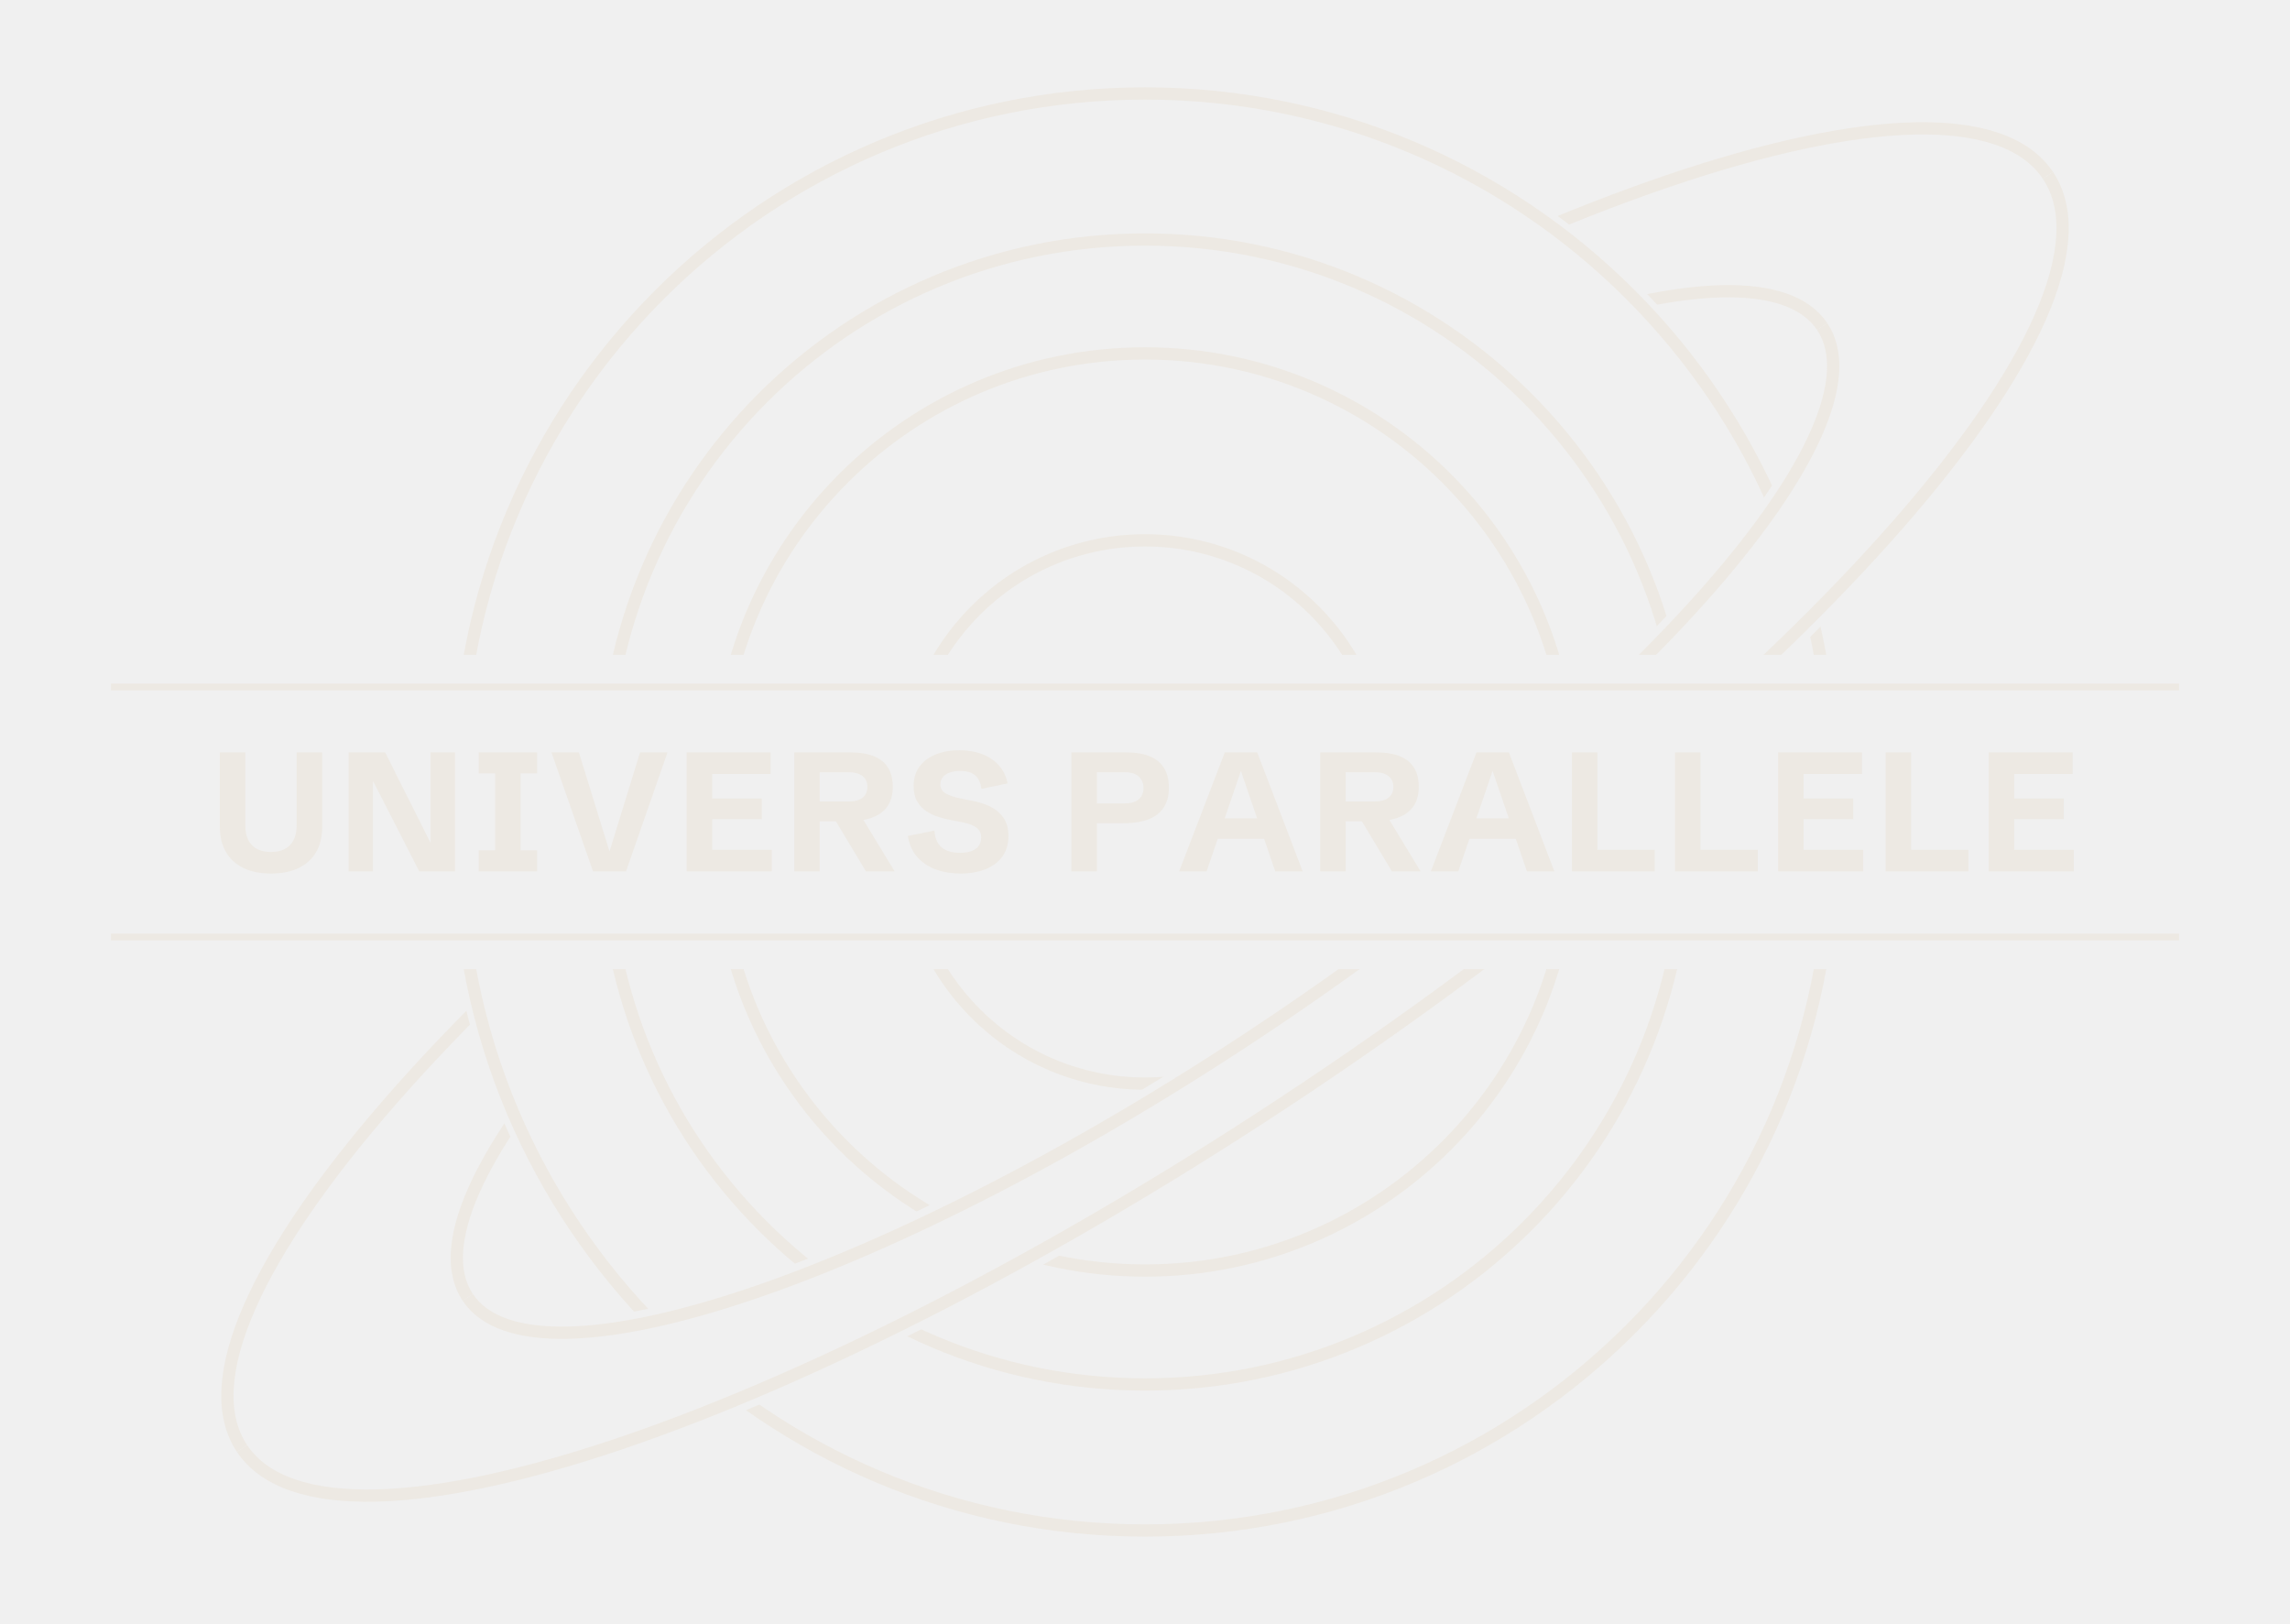
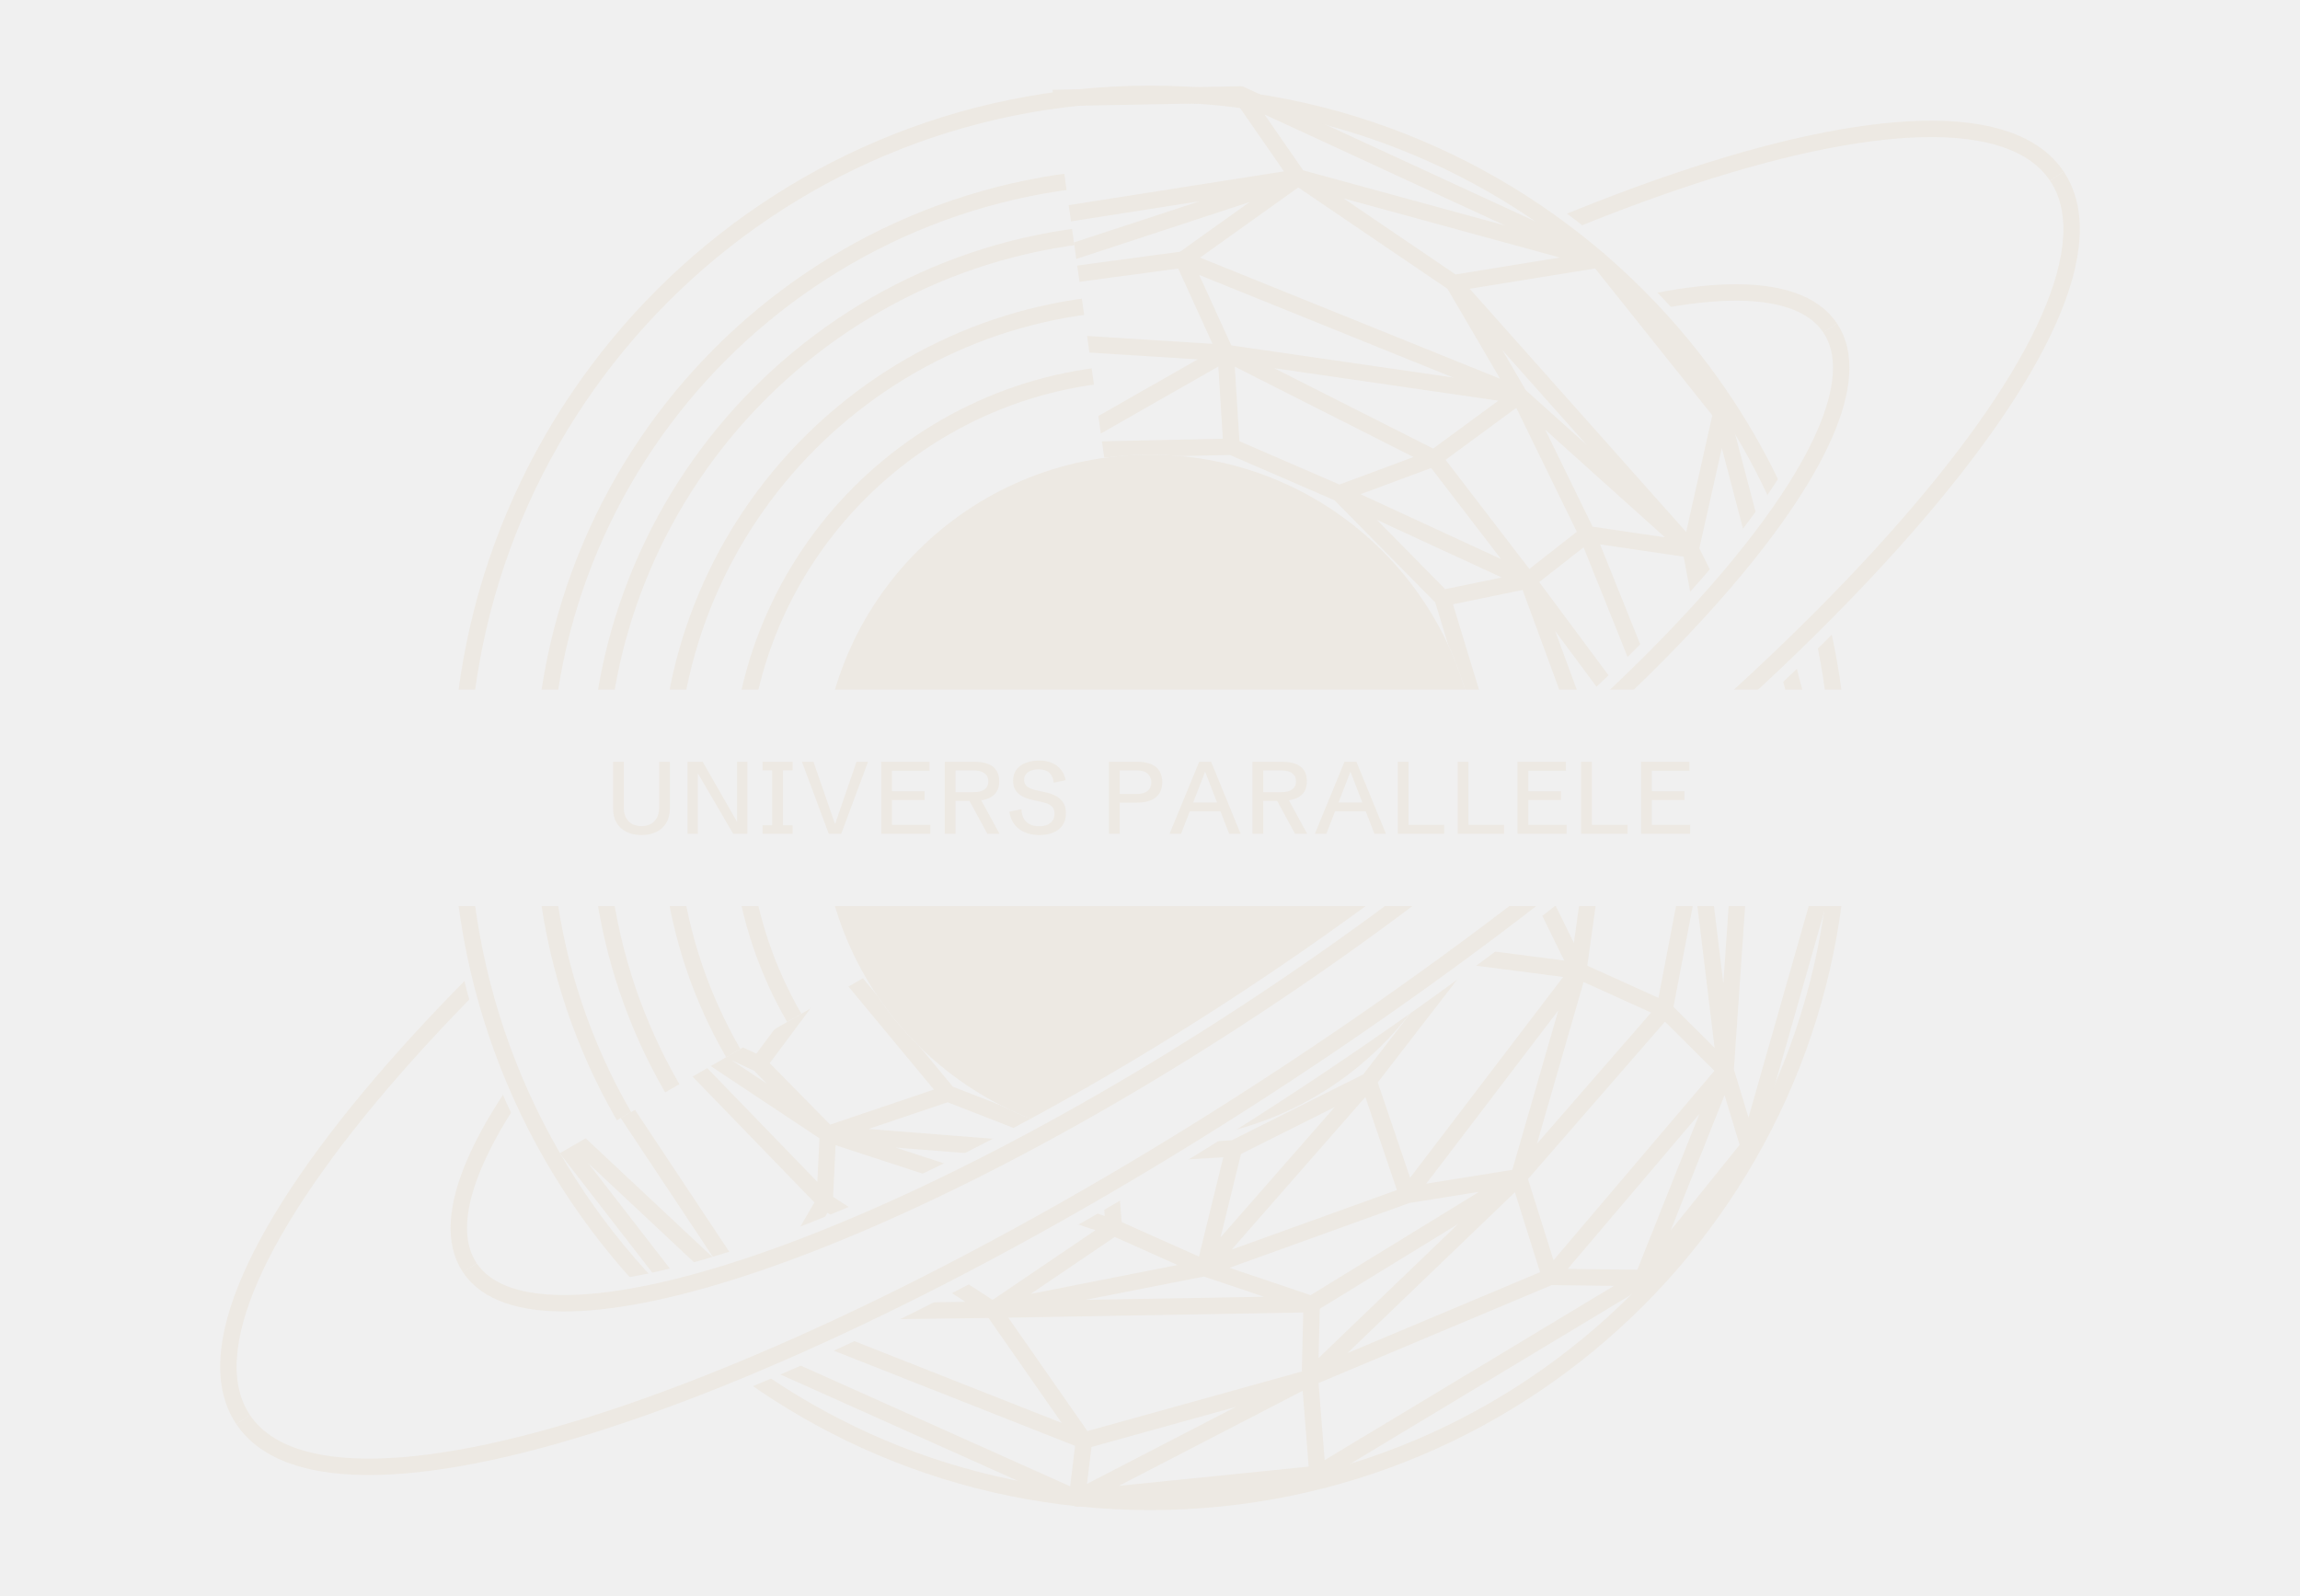
- <svg xmlns="http://www.w3.org/2000/svg" viewBox="-392 -278 784 556" width="784" height="556" role="img" aria-label="Univers Parallele">
+ <svg xmlns="http://www.w3.org/2000/svg" viewBox="-392 -272 784 544" width="784" height="544" role="img" aria-label="Univers Parallele">
  <defs>
    <clipPath id="u1s-avant">
      <rect x="-500" y="0" width="1000" height="300" />
    </clipPath>
-     <clipPath id="u1s-disque">
-       <circle r="235.0" />
-     </clipPath>
    <clipPath id="u1s-arriere">
      <rect x="-500" y="-300" width="1000" height="300" />
    </clipPath>
+     <clipPath id="u1s-disque">
+       <circle r="235" />
+     </clipPath>
    <mask id="u1s-hors-disque" maskUnits="userSpaceOnUse" x="-600" y="-600" width="1200" height="1200">
      <rect x="-600" y="-600" width="1200" height="1200" fill="#fff" />
-       <circle r="239.2" fill="#000" />
+       <circle r="240.6" fill="#000" />
    </mask>
    <mask id="u1s-sous-anneau" maskUnits="userSpaceOnUse" x="-600" y="-600" width="1200" height="1200">
      <rect x="-600" y="-600" width="1200" height="1200" fill="#fff" />
      <g>
        <g transform="rotate(-33.8)">
          <g clip-path="url(#u1s-avant)">
-             <path d="M-372 0 A372 100 0 1 0 372 0 A372 100 0 1 0 -372 0Z M-279 0 A279 75 0 1 0 279 0 A279 75 0 1 0 -279 0Z" fill="#000" fill-rule="evenodd" stroke="#000" stroke-width="9.2" />
+             <path d="M-372 0 A372 100 0 1 0 372 0 A372 100 0 1 0 -372 0Z M-279 0 A279 75 0 1 0 279 0 A279 75 0 1 0 -279 0Z" fill="#000" fill-rule="evenodd" stroke="#000" stroke-width="13.4" />
          </g>
        </g>
      </g>
    </mask>
+     <mask id="u1s-intact" maskUnits="userSpaceOnUse" x="-600" y="-600" width="1200" height="1200">
+       <path d="M0.0 0.0 L-346.4 200.0 L-361.5 171.2 L-374.3 141.2 L-384.5 110.3 L-392.2 78.6 L-397.3 46.4 L-399.8 14.0 L-399.6 -18.6 L-396.7 -51.1 L-391.3 -83.2 L-383.2 -114.7 L-372.6 -145.5 L-359.5 -175.3 L-344.1 -204.0 L-326.3 -231.3 L-306.4 -257.1 L-284.5 -281.2 L-260.7 -303.4 L-235.1 -323.6 L-208.0 -341.7 L-179.5 -357.5 L-149.8 -370.9 L-119.2 -381.8 L-87.7 -390.3 L-55.7 -396.1Z" fill="#fff" />
+     </mask>
+     <mask id="u1s-casse" maskUnits="userSpaceOnUse" x="-600" y="-600" width="1200" height="1200">
+       <rect x="-600" y="-600" width="1200" height="1200" fill="#fff" />
+       <path d="M0.0 0.0 L-346.4 200.0 L-361.5 171.2 L-374.3 141.2 L-384.5 110.3 L-392.2 78.6 L-397.3 46.4 L-399.8 14.0 L-399.6 -18.6 L-396.7 -51.1 L-391.3 -83.2 L-383.2 -114.7 L-372.6 -145.5 L-359.5 -175.3 L-344.1 -204.0 L-326.3 -231.3 L-306.4 -257.1 L-284.5 -281.2 L-260.7 -303.4 L-235.1 -323.6 L-208.0 -341.7 L-179.5 -357.5 L-149.8 -370.9 L-119.2 -381.8 L-87.7 -390.3 L-55.7 -396.1Z" fill="#000" />
+       <circle r="112" fill="#000" />
+     </mask>
    <mask id="u1-haut" maskUnits="userSpaceOnUse" x="-900" y="-900" width="1800" height="1800">
      <g fill="#fff">
-         <rect x="-900" y="-900" width="1800" height="857.2" />
+         <rect x="-900" y="-900" width="1800" height="868.1" />
      </g>
    </mask>
    <mask id="u1-bas" maskUnits="userSpaceOnUse" x="-900" y="-900" width="1800" height="1800">
      <g fill="#fff">
-         <rect x="-900" y="42.8" width="1800" height="857.2" />
+         <rect x="-900" y="31.9" width="1800" height="868.1" />
      </g>
    </mask>
  </defs>
-   <g transform="translate(0 -11)">
+   <g transform="translate(0 -5)">
    <g mask="url(#u1-haut)">
-       <g fill="none" stroke="#EDE9E3" stroke-width="4.2">
+       <g fill="none" stroke="#EDE9E3" stroke-width="5.6">
        <g mask="url(#u1s-sous-anneau)">
          <circle r="235" />
-           <circle r="185" />
-           <circle r="146" />
-           <circle r="82" />
-           <circle r="16" />
+           <g mask="url(#u1s-intact)">
+             <circle r="207" />
+             <circle r="188" />
+             <circle r="164" />
+             <circle r="140" />
+           </g>
+           <g mask="url(#u1s-casse)" stroke-linejoin="round" stroke-linecap="round">
+             <path d="M-32.6 -113.4L27.8 -114.7M-32.6 -113.4L-47.4 -151.3M-32.6 -113.4L25.8 -146.7M27.8 -114.7L64.5 -98.8M27.8 -114.7L25.8 -146.7M64.5 -98.8L99.7 -63.1M64.5 -98.8L96.8 -110.8M64.5 -98.8L128.8 -69.1M99.7 -63.1L117.9 -3.4M99.7 -63.1L128.8 -69.1M117.9 -3.4L107.4 48.9M117.9 -3.4L153.7 -1.4M117.9 -3.4L146.0 53.9M107.4 48.9L74.5 91.5M107.4 48.9L146.0 53.9M74.5 91.5L28.6 114.5M74.5 91.5L87.7 130.4M74.5 91.5L18.6 155.3M28.6 114.5L-14.3 117.1M28.6 114.5L18.6 155.3M-14.3 117.1L-68.9 95.8M-14.3 117.1L-12.3 141.5M-14.3 117.1L-109.8 109.6M-68.9 95.8L-106.8 50.1M-68.9 95.8L-109.8 109.6M-106.8 50.1L-133.3 85.7M-47.4 -151.3L25.8 -146.7M-47.4 -151.3L-66.7 -168.0M25.8 -146.7L96.8 -110.8M25.8 -146.7L11.3 -178.5M25.8 -146.7L125.9 -132.2M96.8 -110.8L128.8 -69.1M96.8 -110.8L125.9 -132.2M128.8 -69.1L153.7 -1.4M128.8 -69.1L149.0 -84.9M128.8 -69.1L186.6 8.7M153.7 -1.4L146.0 53.9M153.7 -1.4L186.6 8.7M146.0 53.9L87.7 130.4M146.0 53.9L175.4 67.2M146.0 53.9L125.7 124.3M87.7 130.4L18.6 155.3M87.7 130.4L125.7 124.3M18.6 155.3L-12.3 141.5M18.6 155.3L55.1 167.6M18.6 155.3L-53.6 169.5M-12.3 141.5L-109.8 109.6M-12.3 141.5L-53.6 169.5M-109.8 109.6L-133.3 85.7M-109.8 109.6L-110.9 132.5M-109.8 109.6L-175.0 66.3M-133.3 85.7L-175.0 66.3M-66.7 -168.0L11.3 -178.5M-66.7 -168.0L-77.7 -186.4M-66.7 -168.0L50.5 -206.5M11.3 -178.5L125.9 -132.2M11.3 -178.5L50.5 -206.5M125.9 -132.2L149.0 -84.9M125.9 -132.2L103.5 -170.5M125.9 -132.2L184.3 -79.7M149.0 -84.9L186.6 8.7M149.0 -84.9L184.3 -79.7M186.6 8.7L175.4 67.2M186.6 8.7L201.4 12.3M186.6 8.7L196.2 87.9M175.4 67.2L125.7 124.3M175.4 67.2L196.2 87.9M125.7 124.3L55.1 167.6M125.7 124.3L136.4 158.3M125.7 124.3L54.5 192.7M55.1 167.6L-53.6 169.5M55.1 167.6L54.5 192.7M-53.6 169.5L-110.9 132.5M-53.6 169.5L-22.5 214.1M-53.6 169.5L-133.0 170.5M-110.9 132.5L-175.0 66.3M-110.9 132.5L-133.0 170.5M-175.0 66.3L-183.2 94.9M-77.7 -186.4L50.5 -206.5M-77.7 -186.4L-38.1 -233.5M50.5 -206.5L103.5 -170.5M50.5 -206.5L30.9 -234.8M50.5 -206.5L152.9 -178.5M103.5 -170.5L184.3 -79.7M103.5 -170.5L152.9 -178.5M184.3 -79.7L201.4 12.3M184.3 -79.7L194.7 -126.1M184.3 -79.7L232.0 15.9M201.4 12.3L196.2 87.9M201.4 12.3L232.0 15.9M196.2 87.9L136.4 158.3M196.2 87.9L204.1 113.9M196.2 87.9L168.0 158.7M136.4 158.3L54.5 192.7M136.4 158.3L168.0 158.7M54.5 192.7L-22.5 214.1M54.5 192.7L57.1 225.5M54.5 192.7L-24.9 233.8M-22.5 214.1L-133.0 170.5M-22.5 214.1L-24.9 233.8M-133.0 170.5L-183.2 94.9M-133.0 170.5L-149.9 177.8M-133.0 170.5L-215.2 93.5M-183.2 94.9L-215.2 93.5M-38.1 -233.5L30.9 -234.8M30.9 -234.8L152.9 -178.5M152.9 -178.5L194.7 -126.1M194.7 -126.1L232.0 15.9M232.0 15.9L204.1 113.9M204.1 113.9L168.0 158.7M168.0 158.7L57.1 225.5M57.1 225.5L-24.9 233.8M-24.9 233.8L-149.9 177.8M-149.9 177.8L-215.2 93.5" />
+           </g>
+           <circle r="112" fill="#EDE9E3" stroke="none" />
        </g>
        <g mask="url(#u1s-hors-disque)">
          <g>
            <g transform="rotate(-33.8)">
              <g clip-path="url(#u1s-arriere)">
                <path d="M-372 0 A372 100 0 1 0 372 0 A372 100 0 1 0 -372 0Z" />
                <path d="M-279 0 A279 75 0 1 0 279 0 A279 75 0 1 0 -279 0Z" />
              </g>
            </g>
          </g>
        </g>
        <g>
          <g transform="rotate(-33.8)">
            <g clip-path="url(#u1s-avant)">
              <path d="M-372 0 A372 100 0 1 0 372 0 A372 100 0 1 0 -372 0Z" />
              <path d="M-279 0 A279 75 0 1 0 279 0 A279 75 0 1 0 -279 0Z" />
            </g>
          </g>
        </g>
      </g>
    </g>
  </g>
-   <g transform="translate(0 11)">
+   <g transform="translate(0 5)">
    <g mask="url(#u1-bas)">
-       <g fill="none" stroke="#EDE9E3" stroke-width="4.2">
+       <g fill="none" stroke="#EDE9E3" stroke-width="5.6">
        <g mask="url(#u1s-sous-anneau)">
          <circle r="235" />
-           <circle r="185" />
-           <circle r="146" />
-           <circle r="82" />
-           <circle r="16" />
+           <g mask="url(#u1s-intact)">
+             <circle r="207" />
+             <circle r="188" />
+             <circle r="164" />
+             <circle r="140" />
+           </g>
+           <g mask="url(#u1s-casse)" stroke-linejoin="round" stroke-linecap="round">
+             <path d="M-32.6 -113.4L27.8 -114.7M-32.6 -113.4L-47.4 -151.3M-32.6 -113.4L25.8 -146.7M27.8 -114.7L64.5 -98.8M27.8 -114.7L25.8 -146.7M64.5 -98.8L99.7 -63.1M64.5 -98.8L96.8 -110.8M64.5 -98.8L128.8 -69.1M99.7 -63.1L117.9 -3.4M99.7 -63.1L128.8 -69.1M117.9 -3.4L107.4 48.9M117.9 -3.4L153.7 -1.4M117.9 -3.4L146.0 53.9M107.4 48.9L74.5 91.5M107.4 48.9L146.0 53.9M74.5 91.5L28.6 114.5M74.5 91.5L87.7 130.4M74.5 91.5L18.6 155.3M28.6 114.5L-14.3 117.1M28.6 114.5L18.6 155.3M-14.3 117.1L-68.9 95.8M-14.3 117.1L-12.3 141.5M-14.3 117.1L-109.8 109.6M-68.9 95.8L-106.8 50.1M-68.9 95.8L-109.8 109.6M-106.8 50.1L-133.3 85.7M-47.4 -151.3L25.8 -146.7M-47.4 -151.3L-66.7 -168.0M25.8 -146.7L96.8 -110.8M25.8 -146.7L11.3 -178.5M25.8 -146.7L125.9 -132.2M96.8 -110.8L128.8 -69.1M96.8 -110.8L125.9 -132.2M128.8 -69.1L153.7 -1.4M128.8 -69.1L149.0 -84.9M128.8 -69.1L186.6 8.7M153.7 -1.4L146.0 53.9M153.7 -1.4L186.6 8.7M146.0 53.9L87.7 130.4M146.0 53.9L175.4 67.2M146.0 53.9L125.7 124.3M87.7 130.4L18.6 155.3M87.7 130.4L125.7 124.3M18.6 155.3L-12.3 141.5M18.6 155.3L55.1 167.6M18.6 155.3L-53.6 169.5M-12.3 141.5L-109.8 109.6M-12.3 141.5L-53.6 169.5M-109.8 109.6L-133.3 85.7M-109.8 109.6L-110.9 132.5M-109.8 109.6L-175.0 66.3M-133.3 85.7L-175.0 66.3M-66.7 -168.0L11.3 -178.5M-66.7 -168.0L-77.7 -186.4M-66.7 -168.0L50.5 -206.5M11.3 -178.5L125.9 -132.2M11.3 -178.5L50.5 -206.5M125.9 -132.2L149.0 -84.9M125.9 -132.2L103.5 -170.5M125.9 -132.2L184.3 -79.7M149.0 -84.9L186.6 8.7M149.0 -84.9L184.3 -79.7M186.6 8.7L175.4 67.2M186.6 8.7L201.4 12.3M186.6 8.7L196.2 87.9M175.4 67.2L125.7 124.3M175.4 67.2L196.2 87.9M125.7 124.3L55.1 167.6M125.7 124.3L136.4 158.3M125.7 124.3L54.5 192.7M55.1 167.6L-53.6 169.5M55.1 167.6L54.5 192.7M-53.6 169.5L-110.9 132.5M-53.6 169.5L-22.5 214.1M-53.6 169.5L-133.0 170.5M-110.9 132.5L-175.0 66.3M-110.9 132.5L-133.0 170.5M-175.0 66.3L-183.2 94.9M-77.7 -186.4L50.5 -206.5M-77.7 -186.4L-38.1 -233.5M50.5 -206.5L103.5 -170.5M50.5 -206.5L30.9 -234.8M50.5 -206.5L152.9 -178.5M103.5 -170.5L184.3 -79.7M103.5 -170.5L152.9 -178.5M184.3 -79.7L201.4 12.3M184.3 -79.7L194.7 -126.1M184.3 -79.7L232.0 15.9M201.4 12.3L196.2 87.9M201.4 12.3L232.0 15.9M196.2 87.9L136.4 158.3M196.2 87.9L204.1 113.9M196.2 87.9L168.0 158.7M136.4 158.3L54.5 192.7M136.4 158.3L168.0 158.7M54.5 192.7L-22.5 214.1M54.5 192.7L57.1 225.5M54.5 192.7L-24.9 233.8M-22.5 214.1L-133.0 170.5M-22.5 214.1L-24.9 233.8M-133.0 170.5L-183.2 94.9M-133.0 170.5L-149.9 177.8M-133.0 170.5L-215.2 93.5M-183.2 94.9L-215.2 93.5M-38.1 -233.5L30.9 -234.8M30.9 -234.8L152.9 -178.5M152.9 -178.5L194.7 -126.1M194.7 -126.1L232.0 15.9M232.0 15.9L204.1 113.9M204.1 113.9L168.0 158.7M168.0 158.7L57.1 225.5M57.1 225.5L-24.9 233.8M-24.9 233.8L-149.9 177.8M-149.9 177.8L-215.2 93.5" />
+           </g>
+           <circle r="112" fill="#EDE9E3" stroke="none" />
        </g>
        <g mask="url(#u1s-hors-disque)">
          <g>
            <g transform="rotate(-33.8)">
              <g clip-path="url(#u1s-arriere)">
                <path d="M-372 0 A372 100 0 1 0 372 0 A372 100 0 1 0 -372 0Z" />
                <path d="M-279 0 A279 75 0 1 0 279 0 A279 75 0 1 0 -279 0Z" />
              </g>
            </g>
          </g>
        </g>
        <g>
          <g transform="rotate(-33.8)">
            <g clip-path="url(#u1s-avant)">
              <path d="M-372 0 A372 100 0 1 0 372 0 A372 100 0 1 0 -372 0Z" />
              <path d="M-279 0 A279 75 0 1 0 279 0 A279 75 0 1 0 -279 0Z" />
            </g>
          </g>
        </g>
      </g>
    </g>
  </g>
-   <g stroke="#EDE9E3" stroke-width="2.31">
-     <line x1="-354.0" y1="-42.8" x2="354.0" y2="-42.8" />
-     <line x1="-354.0" y1="42.8" x2="354.0" y2="42.8" />
-   </g>
-   <path fill="#EDE9E3" transform="translate(-320.0 -20.4) scale(0.02829)" d="M734.9 1466.2Q540.0 1466.2 401.6 1399.4Q263.2 1332.5 189.6 1206.5Q115.9 1080.5 115.9 903.4V0.0H424.7V893.0Q424.7 1042.5 505.2 1123.8Q585.6 1205.1 734.9 1205.1Q884.2 1205.1 964.7 1121.8Q1045.1 1038.6 1045.1 877.4V0.0H1353.9V903.4Q1353.9 1080.5 1280.5 1206.5Q1207.0 1332.5 1068.7 1399.4Q930.4 1466.2 734.9 1466.2Z M1673.6 1440.0V0.0H2116.2L2761.8 1287.0L2665.8 1293.0V0.0H2960.8V1440.0H2528.6L1867.0 146.0L1968.6 139.0V1440.0Z M3247.6 1440.0V1185.2H3447.0V254.8H3247.6V0.0H3955.2V254.8H3755.8V1185.2H3955.2V1440.0Z M4631.8 1440.0 4128.6 0.0H4460.6L4845.6 1246.0H4816.5L5200.8 0.0H5532.8L5030.8 1440.0Z M5764.9 1440.0V0.0H6781.1V261.1H6073.7V558.0H6673.9V807.9H6073.7V1178.9H6795.1V1440.0Z M7066.4 1440.0V0.0H7745.3Q8259.3 0.0 8259.3 416.5Q8259.3 833.8 7708.7 833.8H7375.2V1440.0ZM7934.9 1440.0 7521.0 750.2H7862.7L8281.7 1440.0ZM7375.2 594.0H7726.2Q7834.6 594.0 7893.1 548.6Q7951.5 503.2 7951.5 417.8Q7951.5 331.9 7891.9 285.9Q7832.3 239.8 7721.2 239.8H7375.2Z M9078.1 1466.2Q8916.6 1466.2 8781.0 1416.9Q8645.5 1367.6 8556.0 1266.5Q8466.6 1165.5 8441.6 1011.5L8763.7 946.2Q8771.8 1081.8 8849.3 1148.5Q8926.8 1215.2 9070.3 1215.2Q9165.9 1215.2 9222.4 1190.2Q9279.0 1165.1 9304.0 1123.6Q9329.1 1082.0 9329.1 1032.2Q9329.1 952.1 9269.3 909.3Q9209.6 866.6 9113.8 848.3L8968.4 819.8Q8893.4 806.1 8813.5 781.4Q8733.5 756.8 8665.0 711.6Q8596.5 666.4 8554.0 592.8Q8511.5 519.1 8511.5 408.4Q8511.5 266.6 8583.9 170.0Q8656.2 73.4 8781.1 23.6Q8905.9 -26.2 9063.5 -26.2Q9217.5 -26.2 9340.0 20.7Q9462.4 67.6 9542.8 157.2Q9623.1 246.7 9648.4 375.5L9332.6 441.4Q9323.5 374.6 9296.0 326.2Q9268.6 277.8 9215.6 251.3Q9162.6 224.8 9074.9 224.8Q8996.7 224.8 8943.3 245.7Q8889.8 266.6 8862.4 303.4Q8834.9 340.1 8834.9 389.0Q8834.9 460.5 8903.1 498.5Q8971.2 536.6 9091.8 560.2L9240.9 590.2Q9344.7 609.8 9440.6 656.4Q9536.4 703.0 9597.5 788.8Q9658.5 874.7 9658.5 1013.6Q9658.5 1160.4 9584.7 1261.4Q9510.9 1362.4 9380.1 1414.3Q9249.4 1466.2 9078.1 1466.2Z M10419.7 1440.0V0.0H11085.4Q11343.1 0.0 11471.9 108.0Q11600.7 216.1 11600.7 429.0Q11600.7 639.6 11463.5 748.5Q11326.2 857.4 11048.8 857.4H10728.5V1440.0ZM10728.5 617.6H11066.4Q11176.4 617.6 11234.7 568.2Q11293.0 518.9 11293.0 430.3Q11293.0 347.0 11237.3 293.4Q11181.7 239.8 11061.3 239.8H10728.5Z M11724.8 1440.0 12276.8 0.0H12669.6L13219.6 1440.0H12887.6L12472.0 224.4L12056.8 1440.0ZM12086.0 1046.4V798.7H12856.0V1046.4Z M13431.6 1440.0V0.0H14110.5Q14624.5 0.0 14624.5 416.5Q14624.5 833.8 14073.9 833.8H13740.4V1440.0ZM14300.1 1440.0 13886.2 750.2H14227.9L14646.9 1440.0ZM13740.4 594.0H14091.4Q14199.8 594.0 14258.3 548.6Q14316.7 503.2 14316.7 417.8Q14316.7 331.9 14257.1 285.9Q14197.5 239.8 14086.4 239.8H13740.4Z M14770.6 1440.0 15322.6 0.0H15715.4L16265.4 1440.0H15933.4L15517.9 224.4L15102.6 1440.0ZM15131.9 1046.4V798.7H15901.9V1046.4Z M16477.4 1440.0V0.0H16786.2V1178.9H17479.9V1440.0Z M17724.9 1440.0V0.0H18033.7V1178.9H18727.4V1440.0Z M18972.3 1440.0V0.0H19988.5V261.1H19281.1V558.0H19881.3V807.9H19281.1V1178.9H20002.5V1440.0Z M20273.8 1440.0V0.0H20582.6V1178.9H21276.2V1440.0Z M21521.2 1440.0V0.0H22537.4V261.1H21830.0V558.0H22430.2V807.9H21830.0V1178.9H22551.4V1440.0Z" />
+   <path fill="#EDE9E3" transform="translate(-185.3 -12.3) scale(0.01705)" d="M701.5 1464.6Q526.2 1464.6 399.0 1400.2Q271.8 1335.8 202.6 1216.7Q133.5 1097.6 133.5 934.4V0.0H348.4V920.0Q348.4 1090.2 442.8 1188.1Q537.1 1285.9 701.5 1285.9Q865.8 1285.9 960.2 1187.5Q1054.5 1089.2 1054.5 915.7V0.0H1269.5V934.4Q1269.5 1097.6 1200.7 1216.7Q1132.0 1335.8 1004.4 1400.2Q876.9 1464.6 701.5 1464.6Z M1622.5 1440.0V0.0H1924.8L2661.8 1287.0L2613.1 1293.0V0.0H2819.9V1440.0H2535.1L1779.2 146.0L1829.3 139.0V1440.0Z M3121.3 1440.0V1268.8H3314.6V171.2H3121.3V0.0H3722.9V171.2H3529.6V1268.8H3722.9V1440.0Z M4445.5 1440.0 3909.7 0.0H4139.7L4589.5 1297.0H4554.0L5000.7 0.0H5230.7L4695.2 1440.0Z M5493.8 1440.0V0.0H6461.1V178.7H5708.8V588.6H6362.0V764.3H5708.8V1261.3H6475.1V1440.0Z M6765.3 1440.0V0.0H7349.5Q7853.3 0.0 7853.3 389.2Q7853.3 780.8 7337.4 780.8H6980.2V1440.0ZM7616.7 1440.0 7226.0 721.6H7467.4L7859.4 1440.0ZM6980.2 607.8H7344.4Q7484.5 607.8 7560.1 552.2Q7635.7 496.5 7635.7 391.7Q7635.7 286.1 7559.8 229.5Q7483.9 172.9 7343.0 172.9H6980.2Z M8657.1 1464.6Q8492.3 1464.6 8365.5 1410.8Q8238.8 1357.0 8159.1 1252.7Q8079.5 1148.4 8054.5 998.0L8297.8 948.2Q8305.1 1114.0 8396.1 1201.3Q8487.1 1288.6 8651.3 1288.6Q8753.0 1288.6 8821.2 1257.1Q8889.4 1225.5 8924.2 1169.1Q8959.1 1112.6 8959.1 1037.9Q8959.1 934.5 8895.9 883.2Q8832.7 831.9 8725.1 808.7L8548.6 770.4Q8490.4 757.9 8418.8 735.9Q8347.2 714.0 8282.0 671.8Q8216.7 629.7 8174.2 558.7Q8131.7 487.7 8131.7 378.2Q8131.7 238.5 8203.5 149.6Q8275.2 60.7 8392.5 18.1Q8509.8 -24.6 8646.6 -24.6Q8796.9 -24.6 8907.8 22.7Q9018.6 70.1 9088.1 157.8Q9157.7 245.5 9181.3 368.6L8941.8 418.5Q8933.5 333.3 8899.1 274.0Q8864.7 214.6 8801.5 183.0Q8738.3 151.4 8641.6 151.4Q8561.4 151.4 8495.5 174.5Q8429.7 197.7 8390.2 244.8Q8350.6 291.9 8350.6 365.0Q8350.6 447.0 8412.5 494.9Q8474.4 542.7 8608.3 572.4L8787.2 612.6Q8889.0 634.7 8980.6 680.9Q9072.2 727.0 9129.6 810.4Q9186.9 893.9 9186.9 1029.9Q9186.9 1168.1 9122.1 1265.5Q9057.2 1362.8 8938.3 1413.7Q8819.4 1464.6 8657.1 1464.6Z M10047.6 1440.0V0.0H10606.4Q10859.2 0.0 10986.0 104.4Q11112.8 208.7 11112.8 408.6Q11112.8 604.9 10984.1 711.0Q10855.4 817.0 10594.3 817.0H10262.5V1440.0ZM10262.5 644.1H10601.2Q10744.8 644.1 10820.0 581.9Q10895.2 519.7 10895.2 411.1Q10895.2 312.8 10826.9 242.8Q10758.6 172.9 10599.9 172.9H10262.5Z M11258.9 1440.0 11851.7 0.0H12089.5L12680.3 1440.0H12450.3L11970.3 197.9L11488.9 1440.0ZM11584.3 989.3V814.2H12354.3V989.3Z M12916.5 1440.0V0.0H13500.7Q14004.5 0.0 14004.5 389.2Q14004.5 780.8 13488.6 780.8H13131.4V1440.0ZM13767.9 1440.0 13377.2 721.6H13618.6L14010.6 1440.0ZM13131.4 607.8H13495.6Q13635.7 607.8 13711.3 552.2Q13786.9 496.5 13786.9 391.7Q13786.9 286.1 13711.0 229.5Q13635.1 172.9 13494.2 172.9H13131.4Z M14163.8 1440.0 14756.6 0.0H14994.4L15585.2 1440.0H15355.2L14875.2 197.9L14393.8 1440.0ZM14489.2 989.3V814.2H15259.2V989.3Z M15821.4 1440.0V0.0H16036.3V1261.3H16749.2V1440.0Z M17018.8 1440.0V0.0H17233.7V1261.3H17946.6V1440.0Z M18216.2 1440.0V0.0H19183.5V178.7H18431.2V588.6H19084.4V764.3H18431.2V1261.3H19197.5V1440.0Z M19487.7 1440.0V0.0H19702.6V1261.3H20415.5V1440.0Z M20685.1 1440.0V0.0H21652.4V178.7H20900.1V588.6H21553.3V764.3H20900.1V1261.3H21666.4V1440.0Z" />
</svg>
